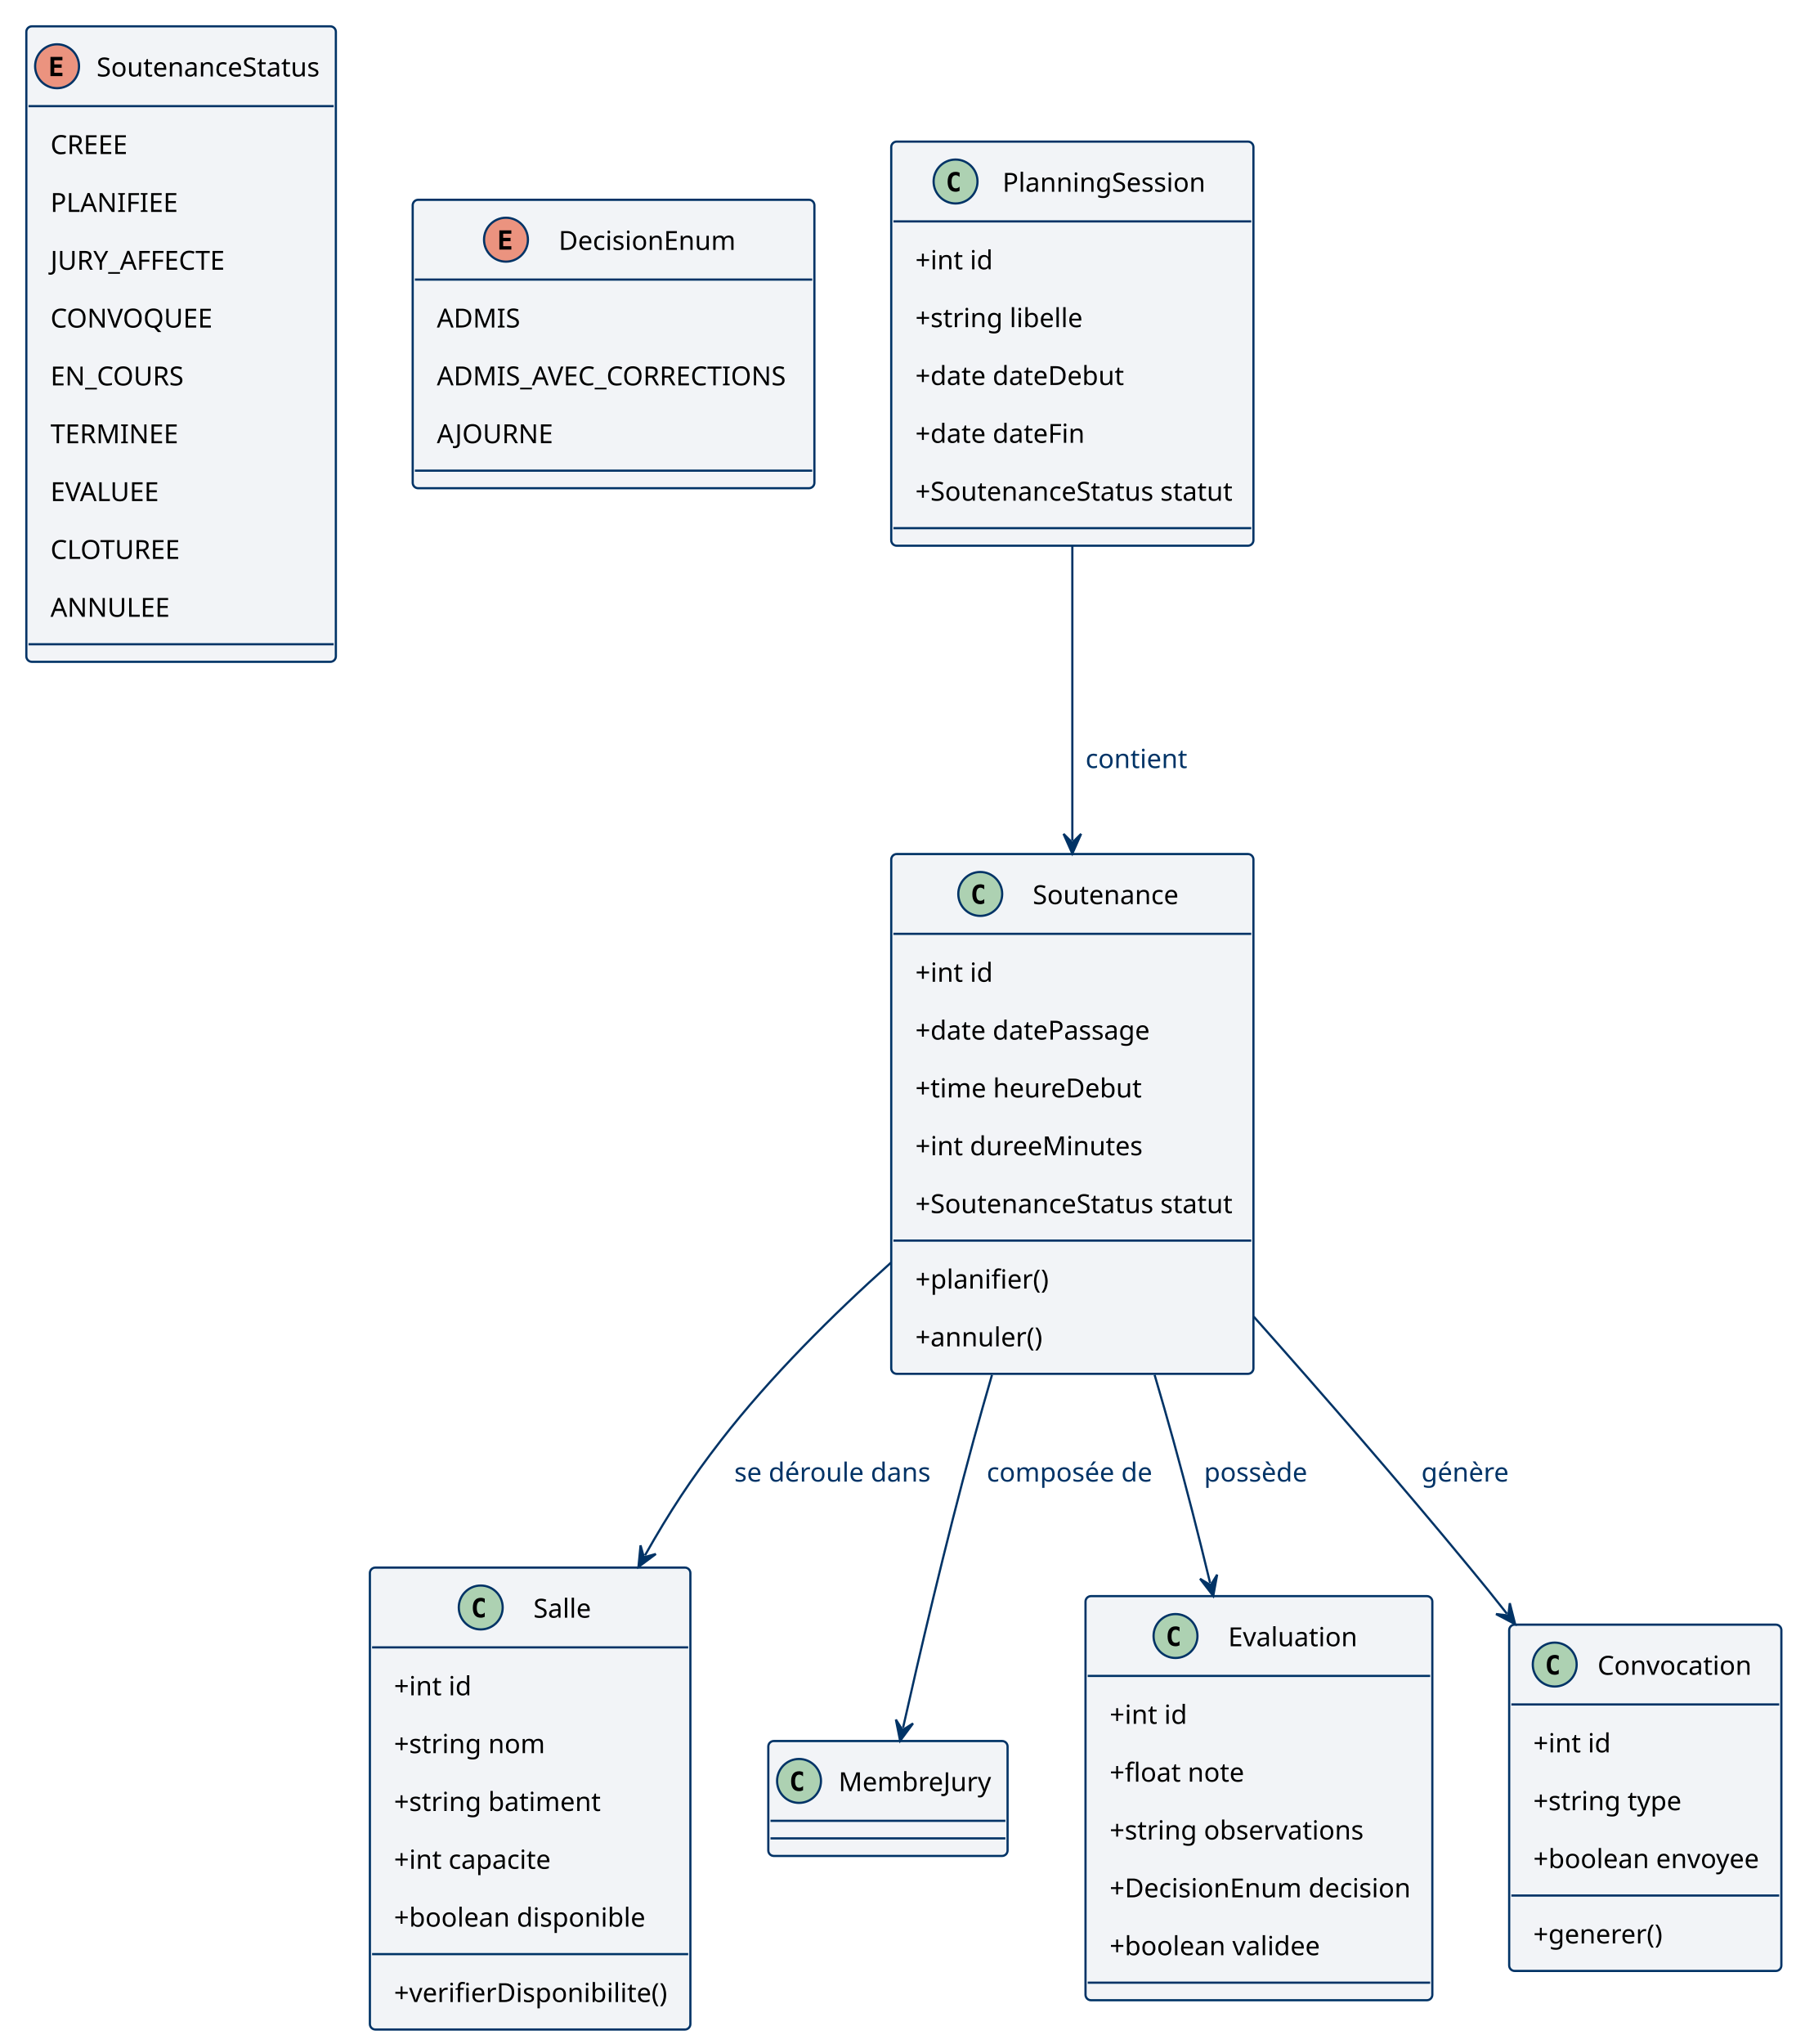
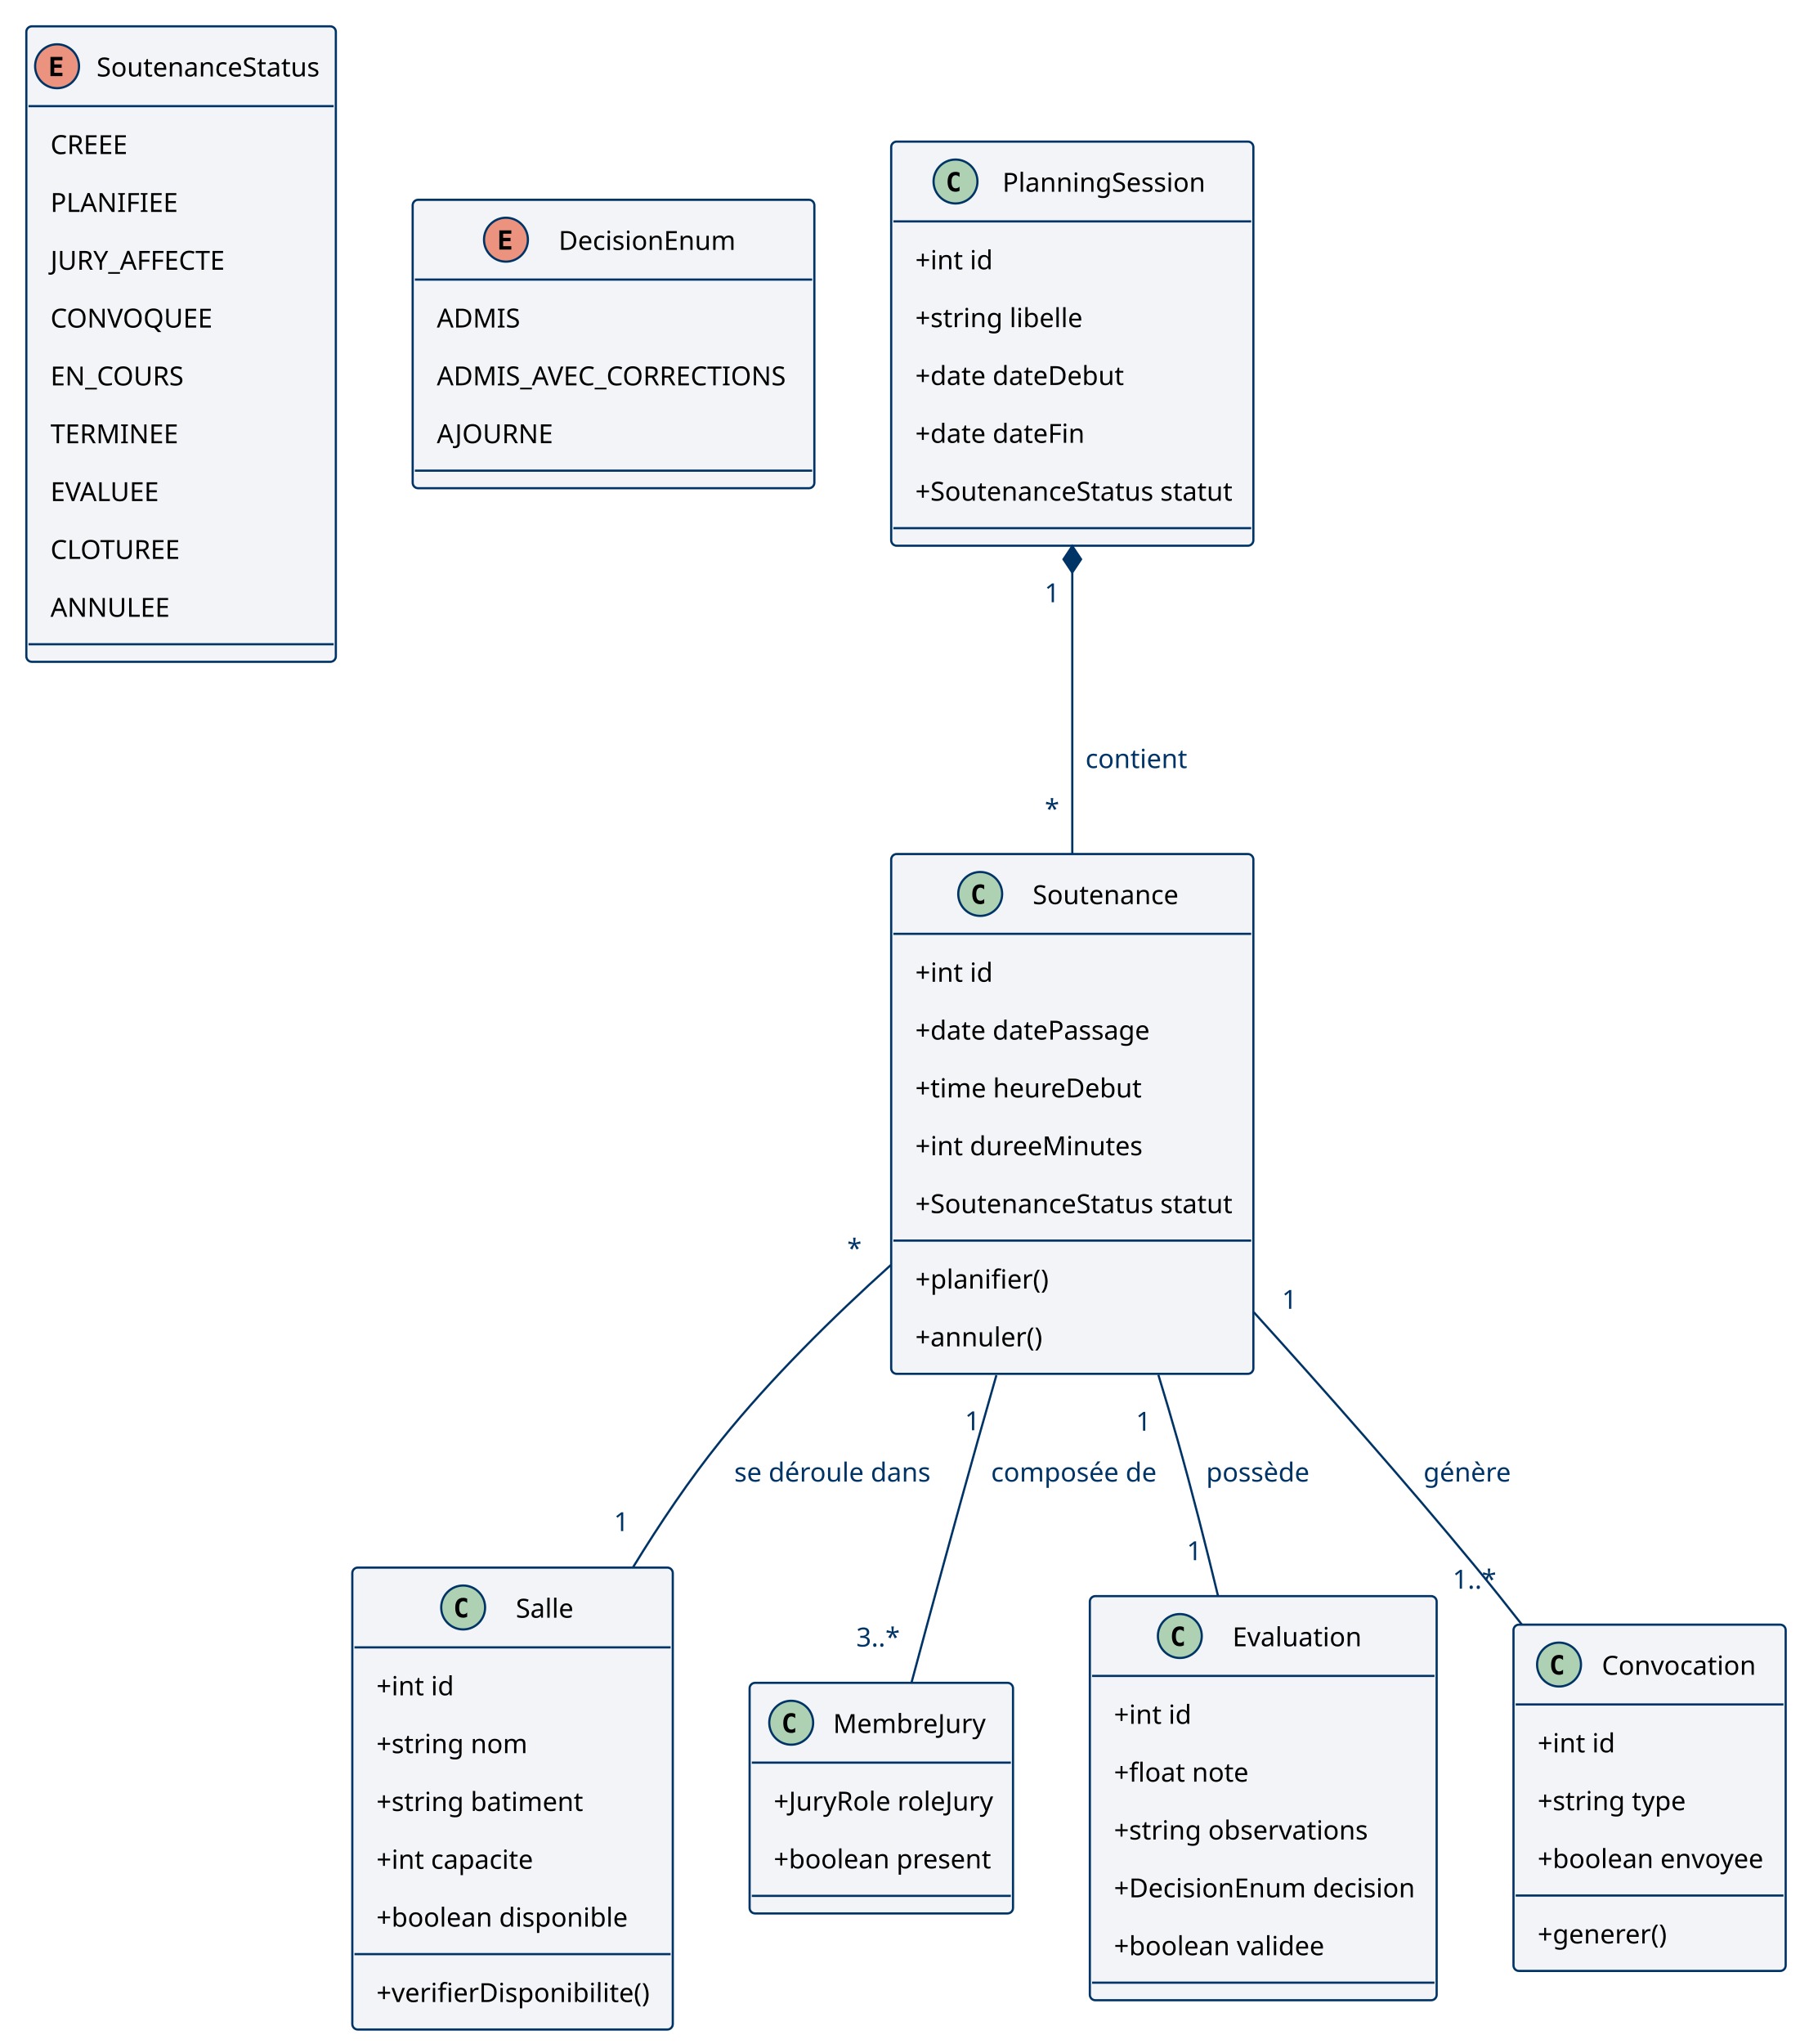
- <svg xmlns="http://www.w3.org/2000/svg" contentStyleType="text/css" height="931px" preserveAspectRatio="none" style="width:818px;height:931px;background:#FFFFFF;" version="1.1" viewBox="0 0 818 931" width="818px" zoomAndPan="magnify">
+ <svg xmlns="http://www.w3.org/2000/svg" contentStyleType="text/css" height="931px" preserveAspectRatio="none" style="width:820px;height:931px;background:#FFFFFF;" version="1.1" viewBox="0 0 820 931" width="820px" zoomAndPan="magnify">
  <defs />
  <g>
    <g id="elem_SoutenanceStatus">
      <rect codeLine="3" fill="#F2F4F7" height="289.441" id="SoutenanceStatus" rx="2.5" ry="2.5" style="stroke:#003366;stroke-width:1.0;" width="141" x="12" y="12" />
      <ellipse cx="26" cy="30.172" fill="#EB937F" rx="10" ry="10" style="stroke:#003366;stroke-width:1.0;" />
      <path d="M28.438,34.672 L22.984,34.672 L22.984,25.922 L28.438,25.922 L28.438,27.453 L24.719,27.453 L24.719,29.328 L28.078,29.328 L28.078,30.86 L24.719,30.86 L24.719,33.141 L28.438,33.141 L28.438,34.672 Z " fill="#000000" />
      <text fill="#000000" font-family="sans-serif" font-size="12" lengthAdjust="spacing" textLength="101" x="44" y="34.828">SoutenanceStatus</text>
      <line style="stroke:#003366;stroke-width:1.0;" x1="13" x2="152" y1="48.344" y2="48.344" />
      <text fill="#000000" font-family="sans-serif" font-size="12" lengthAdjust="spacing" textLength="36" x="23" y="70.172">CREEE</text>
      <text fill="#000000" font-family="sans-serif" font-size="12" lengthAdjust="spacing" textLength="58" x="23" y="96.516">PLANIFIEE</text>
      <text fill="#000000" font-family="sans-serif" font-size="12" lengthAdjust="spacing" textLength="80" x="23" y="122.86">JURY_AFFECTE</text>
      <text fill="#000000" font-family="sans-serif" font-size="12" lengthAdjust="spacing" textLength="74" x="23" y="149.204">CONVOQUEE</text>
      <text fill="#000000" font-family="sans-serif" font-size="12" lengthAdjust="spacing" textLength="61" x="23" y="175.549">EN_COURS</text>
      <text fill="#000000" font-family="sans-serif" font-size="12" lengthAdjust="spacing" textLength="59" x="23" y="201.893">TERMINEE</text>
      <text fill="#000000" font-family="sans-serif" font-size="12" lengthAdjust="spacing" textLength="51" x="23" y="228.237">EVALUEE</text>
      <text fill="#000000" font-family="sans-serif" font-size="12" lengthAdjust="spacing" textLength="60" x="23" y="254.581">CLOTUREE</text>
      <text fill="#000000" font-family="sans-serif" font-size="12" lengthAdjust="spacing" textLength="55" x="23" y="280.925">ANNULEE</text>
      <line style="stroke:#003366;stroke-width:1.0;" x1="13" x2="152" y1="293.441" y2="293.441" />
    </g>
    <g id="elem_DecisionEnum">
      <rect codeLine="15" fill="#F2F4F7" height="131.376" id="DecisionEnum" rx="2.5" ry="2.5" style="stroke:#003366;stroke-width:1.0;" width="183" x="188" y="91" />
      <ellipse cx="230.5" cy="109.172" fill="#EB937F" rx="10" ry="10" style="stroke:#003366;stroke-width:1.0;" />
      <path d="M232.938,113.672 L227.484,113.672 L227.484,104.922 L232.938,104.922 L232.938,106.453 L229.219,106.453 L229.219,108.328 L232.578,108.328 L232.578,109.86 L229.219,109.86 L229.219,112.141 L232.938,112.141 L232.938,113.672 Z " fill="#000000" />
      <text fill="#000000" font-family="sans-serif" font-size="12" lengthAdjust="spacing" textLength="80" x="254.5" y="113.828">DecisionEnum</text>
      <line style="stroke:#003366;stroke-width:1.0;" x1="189" x2="370" y1="127.344" y2="127.344" />
      <text fill="#000000" font-family="sans-serif" font-size="12" lengthAdjust="spacing" textLength="39" x="199" y="149.172">ADMIS</text>
      <text fill="#000000" font-family="sans-serif" font-size="12" lengthAdjust="spacing" textLength="161" x="199" y="175.516">ADMIS_AVEC_CORRECTIONS</text>
      <text fill="#000000" font-family="sans-serif" font-size="12" lengthAdjust="spacing" textLength="52" x="199" y="201.86">AJOURNE</text>
      <line style="stroke:#003366;stroke-width:1.0;" x1="189" x2="370" y1="214.376" y2="214.376" />
    </g>
    <g id="elem_Soutenance">
      <rect codeLine="21" fill="#F2F4F7" height="236.753" id="Soutenance" rx="2.5" ry="2.5" style="stroke:#003366;stroke-width:1.0;" width="165" x="406" y="389" />
      <ellipse cx="446.55" cy="407.172" fill="#ADD1B2" rx="10" ry="10" style="stroke:#003366;stroke-width:1.0;" />
      <path d="M448.378,411.422 Q447.972,411.625 447.519,411.735 Q447.066,411.844 446.581,411.844 Q444.8,411.844 443.863,410.688 Q442.941,409.516 442.941,407.313 Q442.941,405.094 443.863,403.938 Q444.8,402.766 446.581,402.766 Q447.066,402.766 447.519,402.875 Q447.988,402.969 448.378,403.188 L448.378,405.11 Q447.941,404.703 447.519,404.516 Q447.097,404.313 446.659,404.313 Q445.706,404.313 445.222,405.078 Q444.738,405.828 444.738,407.313 Q444.738,408.781 445.222,409.531 Q445.706,410.281 446.659,410.281 Q447.097,410.281 447.519,410.094 Q447.941,409.906 448.378,409.5 L448.378,411.422 Z " fill="#000000" />
      <text fill="#000000" font-family="sans-serif" font-size="12" lengthAdjust="spacing" textLength="66" x="470.45" y="411.828">Soutenance</text>
      <line style="stroke:#003366;stroke-width:1.0;" x1="407" x2="570" y1="425.344" y2="425.344" />
      <text fill="#000000" font-family="sans-serif" font-size="12" lengthAdjust="spacing" textLength="34" x="417" y="447.172">+int id</text>
      <text fill="#000000" font-family="sans-serif" font-size="12" lengthAdjust="spacing" textLength="107" x="417" y="473.516">+date datePassage</text>
      <text fill="#000000" font-family="sans-serif" font-size="12" lengthAdjust="spacing" textLength="102" x="417" y="499.86">+time heureDebut</text>
      <text fill="#000000" font-family="sans-serif" font-size="12" lengthAdjust="spacing" textLength="102" x="417" y="526.205">+int dureeMinutes</text>
      <text fill="#000000" font-family="sans-serif" font-size="12" lengthAdjust="spacing" textLength="143" x="417" y="552.549">+SoutenanceStatus statut</text>
      <line style="stroke:#003366;stroke-width:1.0;" x1="407" x2="570" y1="565.065" y2="565.065" />
      <text fill="#000000" font-family="sans-serif" font-size="12" lengthAdjust="spacing" textLength="61" x="417" y="586.893">+planifier()</text>
      <text fill="#000000" font-family="sans-serif" font-size="12" lengthAdjust="spacing" textLength="58" x="417" y="613.237">+annuler()</text>
    </g>
    <g id="elem_Salle">
-       <rect codeLine="31" fill="#F2F4F7" height="210.409" id="Salle" rx="2.5" ry="2.5" style="stroke:#003366;stroke-width:1.0;" width="146" x="168.5" y="714" />
-       <ellipse cx="219" cy="732.172" fill="#ADD1B2" rx="10" ry="10" style="stroke:#003366;stroke-width:1.0;" />
-       <path d="M220.828,736.422 Q220.422,736.625 219.969,736.735 Q219.516,736.844 219.031,736.844 Q217.25,736.844 216.312,735.688 Q215.391,734.516 215.391,732.313 Q215.391,730.094 216.312,728.938 Q217.25,727.766 219.031,727.766 Q219.516,727.766 219.969,727.875 Q220.438,727.969 220.828,728.188 L220.828,730.11 Q220.391,729.703 219.969,729.516 Q219.547,729.313 219.109,729.313 Q218.156,729.313 217.672,730.078 Q217.188,730.828 217.188,732.313 Q217.188,733.781 217.672,734.531 Q218.156,735.281 219.109,735.281 Q219.547,735.281 219.969,735.094 Q220.391,734.906 220.828,734.5 L220.828,736.422 Z " fill="#000000" />
-       <text fill="#000000" font-family="sans-serif" font-size="12" lengthAdjust="spacing" textLength="27" x="243" y="736.828">Salle</text>
-       <line style="stroke:#003366;stroke-width:1.0;" x1="169.5" x2="313.5" y1="750.344" y2="750.344" />
-       <text fill="#000000" font-family="sans-serif" font-size="12" lengthAdjust="spacing" textLength="34" x="179.5" y="772.172">+int id</text>
-       <text fill="#000000" font-family="sans-serif" font-size="12" lengthAdjust="spacing" textLength="67" x="179.5" y="798.516">+string nom</text>
-       <text fill="#000000" font-family="sans-serif" font-size="12" lengthAdjust="spacing" textLength="92" x="179.5" y="824.86">+string batiment</text>
-       <text fill="#000000" font-family="sans-serif" font-size="12" lengthAdjust="spacing" textLength="71" x="179.5" y="851.205">+int capacite</text>
-       <text fill="#000000" font-family="sans-serif" font-size="12" lengthAdjust="spacing" textLength="112" x="179.5" y="877.549">+boolean disponible</text>
-       <line style="stroke:#003366;stroke-width:1.0;" x1="169.5" x2="313.5" y1="890.065" y2="890.065" />
-       <text fill="#000000" font-family="sans-serif" font-size="12" lengthAdjust="spacing" textLength="124" x="179.5" y="911.893">+verifierDisponibilite()</text>
+       <rect codeLine="31" fill="#F2F4F7" height="210.409" id="Salle" rx="2.5" ry="2.5" style="stroke:#003366;stroke-width:1.0;" width="146" x="160.5" y="714" />
+       <ellipse cx="211" cy="732.172" fill="#ADD1B2" rx="10" ry="10" style="stroke:#003366;stroke-width:1.0;" />
+       <path d="M212.828,736.422 Q212.422,736.625 211.969,736.735 Q211.516,736.844 211.031,736.844 Q209.25,736.844 208.312,735.688 Q207.391,734.516 207.391,732.313 Q207.391,730.094 208.312,728.938 Q209.25,727.766 211.031,727.766 Q211.516,727.766 211.969,727.875 Q212.438,727.969 212.828,728.188 L212.828,730.11 Q212.391,729.703 211.969,729.516 Q211.547,729.313 211.109,729.313 Q210.156,729.313 209.672,730.078 Q209.188,730.828 209.188,732.313 Q209.188,733.781 209.672,734.531 Q210.156,735.281 211.109,735.281 Q211.547,735.281 211.969,735.094 Q212.391,734.906 212.828,734.5 L212.828,736.422 Z " fill="#000000" />
+       <text fill="#000000" font-family="sans-serif" font-size="12" lengthAdjust="spacing" textLength="27" x="235" y="736.828">Salle</text>
+       <line style="stroke:#003366;stroke-width:1.0;" x1="161.5" x2="305.5" y1="750.344" y2="750.344" />
+       <text fill="#000000" font-family="sans-serif" font-size="12" lengthAdjust="spacing" textLength="34" x="171.5" y="772.172">+int id</text>
+       <text fill="#000000" font-family="sans-serif" font-size="12" lengthAdjust="spacing" textLength="67" x="171.5" y="798.516">+string nom</text>
+       <text fill="#000000" font-family="sans-serif" font-size="12" lengthAdjust="spacing" textLength="92" x="171.5" y="824.86">+string batiment</text>
+       <text fill="#000000" font-family="sans-serif" font-size="12" lengthAdjust="spacing" textLength="71" x="171.5" y="851.205">+int capacite</text>
+       <text fill="#000000" font-family="sans-serif" font-size="12" lengthAdjust="spacing" textLength="112" x="171.5" y="877.549">+boolean disponible</text>
+       <line style="stroke:#003366;stroke-width:1.0;" x1="161.5" x2="305.5" y1="890.065" y2="890.065" />
+       <text fill="#000000" font-family="sans-serif" font-size="12" lengthAdjust="spacing" textLength="124" x="171.5" y="911.893">+verifierDisponibilite()</text>
    </g>
    <g id="elem_MembreJury">
-       <rect codeLine="40" fill="#F2F4F7" height="52.344" id="MembreJury" rx="2.5" ry="2.5" style="stroke:#003366;stroke-width:1.0;" width="109" x="350" y="793" />
-       <ellipse cx="364" cy="811.172" fill="#ADD1B2" rx="10" ry="10" style="stroke:#003366;stroke-width:1.0;" />
-       <path d="M365.828,815.422 Q365.422,815.625 364.969,815.735 Q364.516,815.844 364.031,815.844 Q362.25,815.844 361.312,814.688 Q360.391,813.516 360.391,811.313 Q360.391,809.094 361.312,807.938 Q362.25,806.766 364.031,806.766 Q364.516,806.766 364.969,806.875 Q365.438,806.969 365.828,807.188 L365.828,809.11 Q365.391,808.703 364.969,808.516 Q364.547,808.313 364.109,808.313 Q363.156,808.313 362.672,809.078 Q362.188,809.828 362.188,811.313 Q362.188,812.781 362.672,813.531 Q363.156,814.281 364.109,814.281 Q364.547,814.281 364.969,814.094 Q365.391,813.906 365.828,813.5 L365.828,815.422 Z " fill="#000000" />
-       <text fill="#000000" font-family="sans-serif" font-size="12" lengthAdjust="spacing" textLength="69" x="382" y="815.828">MembreJury</text>
-       <line style="stroke:#003366;stroke-width:1.0;" x1="351" x2="458" y1="829.344" y2="829.344" />
-       <line style="stroke:#003366;stroke-width:1.0;" x1="351" x2="458" y1="837.344" y2="837.344" />
+       <rect codeLine="40" fill="#F2F4F7" height="105.032" id="MembreJury" rx="2.5" ry="2.5" style="stroke:#003366;stroke-width:1.0;" width="120" x="341.5" y="766.5" />
+       <ellipse cx="360.45" cy="784.672" fill="#ADD1B2" rx="10" ry="10" style="stroke:#003366;stroke-width:1.0;" />
+       <path d="M362.278,788.922 Q361.872,789.125 361.419,789.235 Q360.966,789.344 360.481,789.344 Q358.7,789.344 357.762,788.188 Q356.841,787.016 356.841,784.813 Q356.841,782.594 357.762,781.438 Q358.7,780.266 360.481,780.266 Q360.966,780.266 361.419,780.375 Q361.887,780.469 362.278,780.688 L362.278,782.61 Q361.841,782.203 361.419,782.016 Q360.997,781.813 360.559,781.813 Q359.606,781.813 359.122,782.578 Q358.637,783.328 358.637,784.813 Q358.637,786.281 359.122,787.031 Q359.606,787.781 360.559,787.781 Q360.997,787.781 361.419,787.594 Q361.841,787.406 362.278,787 L362.278,788.922 Z " fill="#000000" />
+       <text fill="#000000" font-family="sans-serif" font-size="12" lengthAdjust="spacing" textLength="69" x="379.55" y="789.328">MembreJury</text>
+       <line style="stroke:#003366;stroke-width:1.0;" x1="342.5" x2="460.5" y1="802.844" y2="802.844" />
+       <text fill="#000000" font-family="sans-serif" font-size="12" lengthAdjust="spacing" textLength="98" x="352.5" y="824.672">+JuryRole roleJury</text>
+       <text fill="#000000" font-family="sans-serif" font-size="12" lengthAdjust="spacing" textLength="98" x="352.5" y="851.016">+boolean present</text>
+       <line style="stroke:#003366;stroke-width:1.0;" x1="342.5" x2="460.5" y1="863.532" y2="863.532" />
    </g>
    <g id="elem_Evaluation">
-       <rect codeLine="44" fill="#F2F4F7" height="184.065" id="Evaluation" rx="2.5" ry="2.5" style="stroke:#003366;stroke-width:1.0;" width="158" x="494.5" y="727" />
-       <ellipse cx="535.5" cy="745.172" fill="#ADD1B2" rx="10" ry="10" style="stroke:#003366;stroke-width:1.0;" />
-       <path d="M537.328,749.422 Q536.922,749.625 536.469,749.735 Q536.016,749.844 535.531,749.844 Q533.75,749.844 532.812,748.688 Q531.891,747.516 531.891,745.313 Q531.891,743.094 532.812,741.938 Q533.75,740.766 535.531,740.766 Q536.016,740.766 536.469,740.875 Q536.938,740.969 537.328,741.188 L537.328,743.11 Q536.891,742.703 536.469,742.516 Q536.047,742.313 535.609,742.313 Q534.656,742.313 534.172,743.078 Q533.688,743.828 533.688,745.313 Q533.688,746.781 534.172,747.531 Q534.656,748.281 535.609,748.281 Q536.047,748.281 536.469,748.094 Q536.891,747.906 537.328,747.5 L537.328,749.422 Z " fill="#000000" />
-       <text fill="#000000" font-family="sans-serif" font-size="12" lengthAdjust="spacing" textLength="58" x="559.5" y="749.828">Evaluation</text>
-       <line style="stroke:#003366;stroke-width:1.0;" x1="495.5" x2="651.5" y1="763.344" y2="763.344" />
-       <text fill="#000000" font-family="sans-serif" font-size="12" lengthAdjust="spacing" textLength="34" x="505.5" y="785.172">+int id</text>
-       <text fill="#000000" font-family="sans-serif" font-size="12" lengthAdjust="spacing" textLength="60" x="505.5" y="811.516">+float note</text>
-       <text fill="#000000" font-family="sans-serif" font-size="12" lengthAdjust="spacing" textLength="114" x="505.5" y="837.86">+string observations</text>
-       <text fill="#000000" font-family="sans-serif" font-size="12" lengthAdjust="spacing" textLength="136" x="505.5" y="864.205">+DecisionEnum decision</text>
-       <text fill="#000000" font-family="sans-serif" font-size="12" lengthAdjust="spacing" textLength="95" x="505.5" y="890.549">+boolean validee</text>
-       <line style="stroke:#003366;stroke-width:1.0;" x1="495.5" x2="651.5" y1="903.065" y2="903.065" />
+       <rect codeLine="45" fill="#F2F4F7" height="184.065" id="Evaluation" rx="2.5" ry="2.5" style="stroke:#003366;stroke-width:1.0;" width="158" x="496.5" y="727" />
+       <ellipse cx="537.5" cy="745.172" fill="#ADD1B2" rx="10" ry="10" style="stroke:#003366;stroke-width:1.0;" />
+       <path d="M539.328,749.422 Q538.922,749.625 538.469,749.735 Q538.016,749.844 537.531,749.844 Q535.75,749.844 534.812,748.688 Q533.891,747.516 533.891,745.313 Q533.891,743.094 534.812,741.938 Q535.75,740.766 537.531,740.766 Q538.016,740.766 538.469,740.875 Q538.938,740.969 539.328,741.188 L539.328,743.11 Q538.891,742.703 538.469,742.516 Q538.047,742.313 537.609,742.313 Q536.656,742.313 536.172,743.078 Q535.688,743.828 535.688,745.313 Q535.688,746.781 536.172,747.531 Q536.656,748.281 537.609,748.281 Q538.047,748.281 538.469,748.094 Q538.891,747.906 539.328,747.5 L539.328,749.422 Z " fill="#000000" />
+       <text fill="#000000" font-family="sans-serif" font-size="12" lengthAdjust="spacing" textLength="58" x="561.5" y="749.828">Evaluation</text>
+       <line style="stroke:#003366;stroke-width:1.0;" x1="497.5" x2="653.5" y1="763.344" y2="763.344" />
+       <text fill="#000000" font-family="sans-serif" font-size="12" lengthAdjust="spacing" textLength="34" x="507.5" y="785.172">+int id</text>
+       <text fill="#000000" font-family="sans-serif" font-size="12" lengthAdjust="spacing" textLength="60" x="507.5" y="811.516">+float note</text>
+       <text fill="#000000" font-family="sans-serif" font-size="12" lengthAdjust="spacing" textLength="114" x="507.5" y="837.86">+string observations</text>
+       <text fill="#000000" font-family="sans-serif" font-size="12" lengthAdjust="spacing" textLength="136" x="507.5" y="864.205">+DecisionEnum decision</text>
+       <text fill="#000000" font-family="sans-serif" font-size="12" lengthAdjust="spacing" textLength="95" x="507.5" y="890.549">+boolean validee</text>
+       <line style="stroke:#003366;stroke-width:1.0;" x1="497.5" x2="653.5" y1="903.065" y2="903.065" />
    </g>
    <g id="elem_PlanningSession">
-       <rect codeLine="52" fill="#F2F4F7" height="184.065" id="PlanningSession" rx="2.5" ry="2.5" style="stroke:#003366;stroke-width:1.0;" width="165" x="406" y="64.5" />
+       <rect codeLine="53" fill="#F2F4F7" height="184.065" id="PlanningSession" rx="2.5" ry="2.5" style="stroke:#003366;stroke-width:1.0;" width="165" x="406" y="64.5" />
      <ellipse cx="435.3" cy="82.672" fill="#ADD1B2" rx="10" ry="10" style="stroke:#003366;stroke-width:1.0;" />
      <path d="M437.128,86.922 Q436.722,87.125 436.269,87.235 Q435.816,87.344 435.331,87.344 Q433.55,87.344 432.613,86.188 Q431.691,85.016 431.691,82.813 Q431.691,80.594 432.613,79.438 Q433.55,78.266 435.331,78.266 Q435.816,78.266 436.269,78.375 Q436.738,78.469 437.128,78.688 L437.128,80.61 Q436.691,80.203 436.269,80.016 Q435.847,79.813 435.409,79.813 Q434.456,79.813 433.972,80.578 Q433.488,81.328 433.488,82.813 Q433.488,84.281 433.972,85.031 Q434.456,85.781 435.409,85.781 Q435.847,85.781 436.269,85.594 Q436.691,85.406 437.128,85 L437.128,86.922 Z " fill="#000000" />
      <text fill="#000000" font-family="sans-serif" font-size="12" lengthAdjust="spacing" textLength="91" x="456.7" y="87.328">PlanningSession</text>
      <line style="stroke:#003366;stroke-width:1.0;" x1="407" x2="570" y1="100.844" y2="100.844" />
      <text fill="#000000" font-family="sans-serif" font-size="12" lengthAdjust="spacing" textLength="34" x="417" y="122.672">+int id</text>
      <text fill="#000000" font-family="sans-serif" font-size="12" lengthAdjust="spacing" textLength="75" x="417" y="149.016">+string libelle</text>
      <text fill="#000000" font-family="sans-serif" font-size="12" lengthAdjust="spacing" textLength="94" x="417" y="175.36">+date dateDebut</text>
      <text fill="#000000" font-family="sans-serif" font-size="12" lengthAdjust="spacing" textLength="76" x="417" y="201.704">+date dateFin</text>
      <text fill="#000000" font-family="sans-serif" font-size="12" lengthAdjust="spacing" textLength="143" x="417" y="228.049">+SoutenanceStatus statut</text>
      <line style="stroke:#003366;stroke-width:1.0;" x1="407" x2="570" y1="240.565" y2="240.565" />
    </g>
    <g id="elem_Convocation">
-       <rect codeLine="60" fill="#F2F4F7" height="157.721" id="Convocation" rx="2.5" ry="2.5" style="stroke:#003366;stroke-width:1.0;" width="124" x="687.5" y="740" />
-       <ellipse cx="708.25" cy="758.172" fill="#ADD1B2" rx="10" ry="10" style="stroke:#003366;stroke-width:1.0;" />
-       <path d="M710.078,762.422 Q709.672,762.625 709.219,762.735 Q708.766,762.844 708.281,762.844 Q706.5,762.844 705.562,761.688 Q704.641,760.516 704.641,758.313 Q704.641,756.094 705.562,754.938 Q706.5,753.766 708.281,753.766 Q708.766,753.766 709.219,753.875 Q709.688,753.969 710.078,754.188 L710.078,756.11 Q709.641,755.703 709.219,755.516 Q708.797,755.313 708.359,755.313 Q707.406,755.313 706.922,756.078 Q706.438,756.828 706.438,758.313 Q706.438,759.781 706.922,760.531 Q707.406,761.281 708.359,761.281 Q708.797,761.281 709.219,761.094 Q709.641,760.906 710.078,760.5 L710.078,762.422 Z " fill="#000000" />
-       <text fill="#000000" font-family="sans-serif" font-size="12" lengthAdjust="spacing" textLength="69" x="727.75" y="762.828">Convocation</text>
-       <line style="stroke:#003366;stroke-width:1.0;" x1="688.5" x2="810.5" y1="776.344" y2="776.344" />
-       <text fill="#000000" font-family="sans-serif" font-size="12" lengthAdjust="spacing" textLength="34" x="698.5" y="798.172">+int id</text>
-       <text fill="#000000" font-family="sans-serif" font-size="12" lengthAdjust="spacing" textLength="66" x="698.5" y="824.516">+string type</text>
-       <text fill="#000000" font-family="sans-serif" font-size="12" lengthAdjust="spacing" textLength="102" x="698.5" y="850.86">+boolean envoyee</text>
-       <line style="stroke:#003366;stroke-width:1.0;" x1="688.5" x2="810.5" y1="863.376" y2="863.376" />
-       <text fill="#000000" font-family="sans-serif" font-size="12" lengthAdjust="spacing" textLength="60" x="698.5" y="885.205">+generer()</text>
+       <rect codeLine="61" fill="#F2F4F7" height="157.721" id="Convocation" rx="2.5" ry="2.5" style="stroke:#003366;stroke-width:1.0;" width="124" x="689.5" y="740" />
+       <ellipse cx="710.25" cy="758.172" fill="#ADD1B2" rx="10" ry="10" style="stroke:#003366;stroke-width:1.0;" />
+       <path d="M712.078,762.422 Q711.672,762.625 711.219,762.735 Q710.766,762.844 710.281,762.844 Q708.5,762.844 707.562,761.688 Q706.641,760.516 706.641,758.313 Q706.641,756.094 707.562,754.938 Q708.5,753.766 710.281,753.766 Q710.766,753.766 711.219,753.875 Q711.688,753.969 712.078,754.188 L712.078,756.11 Q711.641,755.703 711.219,755.516 Q710.797,755.313 710.359,755.313 Q709.406,755.313 708.922,756.078 Q708.438,756.828 708.438,758.313 Q708.438,759.781 708.922,760.531 Q709.406,761.281 710.359,761.281 Q710.797,761.281 711.219,761.094 Q711.641,760.906 712.078,760.5 L712.078,762.422 Z " fill="#000000" />
+       <text fill="#000000" font-family="sans-serif" font-size="12" lengthAdjust="spacing" textLength="69" x="729.75" y="762.828">Convocation</text>
+       <line style="stroke:#003366;stroke-width:1.0;" x1="690.5" x2="812.5" y1="776.344" y2="776.344" />
+       <text fill="#000000" font-family="sans-serif" font-size="12" lengthAdjust="spacing" textLength="34" x="700.5" y="798.172">+int id</text>
+       <text fill="#000000" font-family="sans-serif" font-size="12" lengthAdjust="spacing" textLength="66" x="700.5" y="824.516">+string type</text>
+       <text fill="#000000" font-family="sans-serif" font-size="12" lengthAdjust="spacing" textLength="102" x="700.5" y="850.86">+boolean envoyee</text>
+       <line style="stroke:#003366;stroke-width:1.0;" x1="690.5" x2="812.5" y1="863.376" y2="863.376" />
+       <text fill="#000000" font-family="sans-serif" font-size="12" lengthAdjust="spacing" textLength="60" x="700.5" y="885.205">+generer()</text>
    </g>
    <g id="link_PlanningSession_Soutenance">
-       <path codeLine="67" d="M488.5,248.74 C488.5,291.56 488.5,337.11 488.5,382.82 " fill="none" id="PlanningSession-to-Soutenance" style="stroke:#003366;stroke-width:1.0;" />
-       <polygon fill="#003366" points="488.5,388.82,492.5,379.82,488.5,383.82,484.5,379.82,488.5,388.82" style="stroke:#003366;stroke-width:1.0;" />
+       <path codeLine="68" d="M488.5,260.74 C488.5,303.56 488.5,343.11 488.5,388.82 " fill="none" id="PlanningSession-backto-Soutenance" style="stroke:#003366;stroke-width:1.0;" />
+       <polygon fill="#003366" points="488.5,248.74,484.5,254.74,488.5,260.74,492.5,254.74,488.5,248.74" style="stroke:#003366;stroke-width:1.0;" />
      <text fill="#003366" font-family="sans-serif" font-size="12" lengthAdjust="spacing" textLength="45" x="494.5" y="349.828">contient</text>
+       <text fill="#003366" font-family="sans-serif" font-size="12" lengthAdjust="spacing" textLength="7" x="475.876" y="274.307">1</text>
+       <text fill="#003366" font-family="sans-serif" font-size="12" lengthAdjust="spacing" textLength="7" x="475.982" y="372.642">*</text>
    </g>
    <g id="link_Soutenance_Salle">
-       <path codeLine="68" d="M405.99,575 C379.36,598.85 350.95,627.04 328.5,656 C314.81,673.66 305.051,688.556 293.811,708.456 " fill="none" id="Soutenance-to-Salle" style="stroke:#003366;stroke-width:1.0;" />
-       <polygon fill="#003366" points="290.86,713.68,298.769,707.811,293.319,709.327,291.803,703.876,290.86,713.68" style="stroke:#003366;stroke-width:1.0;" />
+       <path codeLine="69" d="M405.79,576.23 C379.44,599.95 351.25,627.76 328.5,656 C314.18,673.77 300.59,693.94 288.4,713.86 " fill="none" id="Soutenance-Salle" style="stroke:#003366;stroke-width:1.0;" />
      <text fill="#003366" font-family="sans-serif" font-size="12" lengthAdjust="spacing" textLength="89" x="334.5" y="674.828">se déroule dans</text>
+       <text fill="#003366" font-family="sans-serif" font-size="12" lengthAdjust="spacing" textLength="7" x="385.952" y="572.873">*</text>
+       <text fill="#003366" font-family="sans-serif" font-size="12" lengthAdjust="spacing" textLength="7" x="279.663" y="697.379">1</text>
    </g>
    <g id="link_Soutenance_MembreJury">
-       <path codeLine="69" d="M451.89,626.26 C448.97,636.3 446.14,646.31 443.5,656 C430.37,704.14 418.546,755.106 411.366,787.046 " fill="none" id="Soutenance-to-MembreJury" style="stroke:#003366;stroke-width:1.0;" />
-       <polygon fill="#003366" points="410.05,792.9,415.926,784.996,411.147,788.022,408.121,783.242,410.05,792.9" style="stroke:#003366;stroke-width:1.0;" />
-       <text fill="#003366" font-family="sans-serif" font-size="12" lengthAdjust="spacing" textLength="75" x="449.5" y="674.828">composée de</text>
+       <path codeLine="70" d="M453.92,626.39 C451.05,636.4 448.21,646.37 445.5,656 C435.11,692.89 423.79,734.63 415.23,766.5 " fill="none" id="Soutenance-MembreJury" style="stroke:#003366;stroke-width:1.0;" />
+       <text fill="#003366" font-family="sans-serif" font-size="12" lengthAdjust="spacing" textLength="75" x="451.5" y="674.828">composée de</text>
+       <text fill="#003366" font-family="sans-serif" font-size="12" lengthAdjust="spacing" textLength="7" x="439.564" y="651.447">1</text>
+       <text fill="#003366" font-family="sans-serif" font-size="12" lengthAdjust="spacing" textLength="20" x="390.067" y="749.956">3..*</text>
    </g>
    <g id="link_Soutenance_Evaluation">
-       <path codeLine="70" d="M525.98,626.24 C528.94,636.28 531.82,646.3 534.5,656 C540.81,678.87 545.67,697.878 551.28,721.078 " fill="none" id="Soutenance-to-Evaluation" style="stroke:#003366;stroke-width:1.0;" />
-       <polygon fill="#003366" points="552.69,726.91,554.463,717.222,551.515,722.05,546.687,719.102,552.69,726.91" style="stroke:#003366;stroke-width:1.0;" />
-       <text fill="#003366" font-family="sans-serif" font-size="12" lengthAdjust="spacing" textLength="47" x="548.5" y="674.828">possède</text>
+       <path codeLine="71" d="M527.71,626.19 C530.78,636.25 533.75,646.28 536.5,656 C542.95,678.83 549.27,703.65 554.88,726.85 " fill="none" id="Soutenance-Evaluation" style="stroke:#003366;stroke-width:1.0;" />
+       <text fill="#003366" font-family="sans-serif" font-size="12" lengthAdjust="spacing" textLength="47" x="549.5" y="674.828">possède</text>
+       <text fill="#003366" font-family="sans-serif" font-size="12" lengthAdjust="spacing" textLength="7" x="517.485" y="651.649">1</text>
+       <text fill="#003366" font-family="sans-serif" font-size="12" lengthAdjust="spacing" textLength="7" x="540.65" y="710.638">1</text>
    </g>
    <g id="link_Soutenance_Convocation">
-       <path codeLine="71" d="M571.14,599.7 C602.48,634.96 638.14,675.92 669.5,714 C676.31,722.26 679.597,726.287 686.497,735.047 " fill="none" id="Soutenance-to-Convocation" style="stroke:#003366;stroke-width:1.0;" />
-       <polygon fill="#003366" points="690.21,739.76,687.783,730.215,687.116,735.832,681.499,735.165,690.21,739.76" style="stroke:#003366;stroke-width:1.0;" />
-       <text fill="#003366" font-family="sans-serif" font-size="12" lengthAdjust="spacing" textLength="40" x="647.5" y="674.828">génère</text>
+       <path codeLine="72" d="M571.17,597.66 C603.44,633.28 640.34,675.03 672.5,714 C679.36,722.31 686.39,731.11 693.29,739.94 " fill="none" id="Soutenance-Convocation" style="stroke:#003366;stroke-width:1.0;" />
+       <text fill="#003366" font-family="sans-serif" font-size="12" lengthAdjust="spacing" textLength="40" x="648.5" y="674.828">génère</text>
+       <text fill="#003366" font-family="sans-serif" font-size="12" lengthAdjust="spacing" textLength="7" x="584.005" y="596.144">1</text>
+       <text fill="#003366" font-family="sans-serif" font-size="12" lengthAdjust="spacing" textLength="20" x="661.77" y="723.597">1..*</text>
    </g>
  </g>
</svg>
